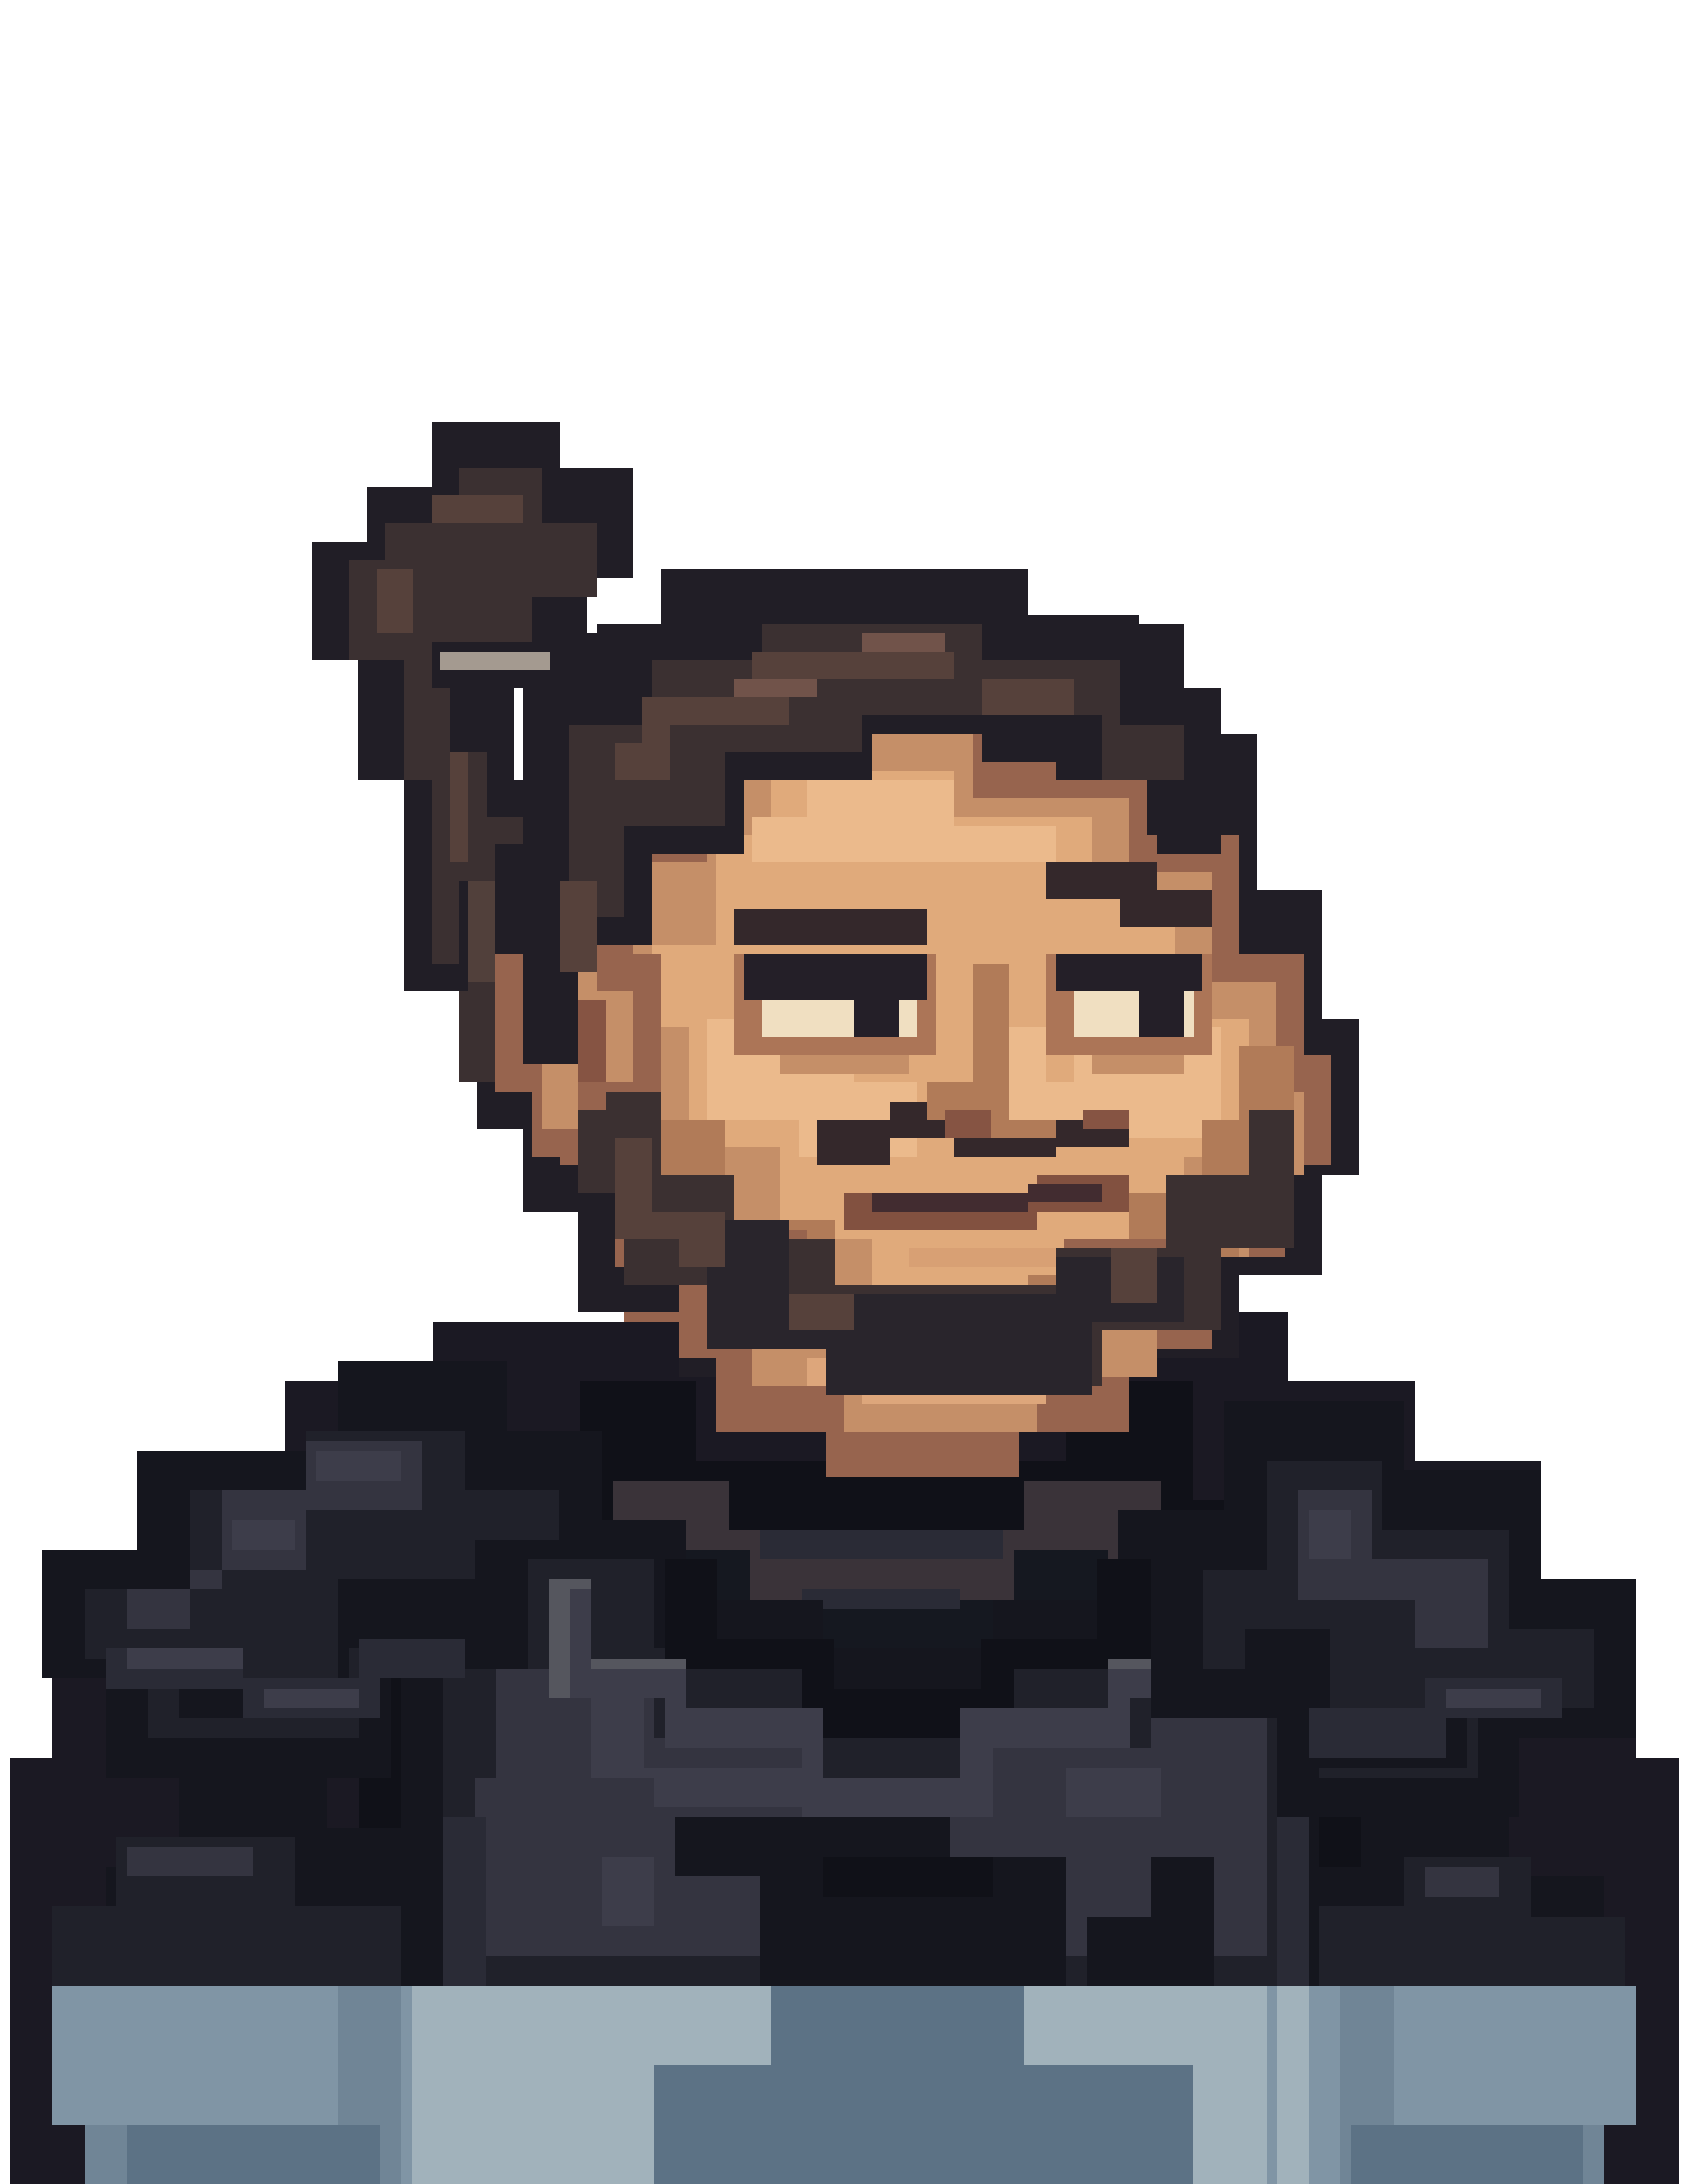
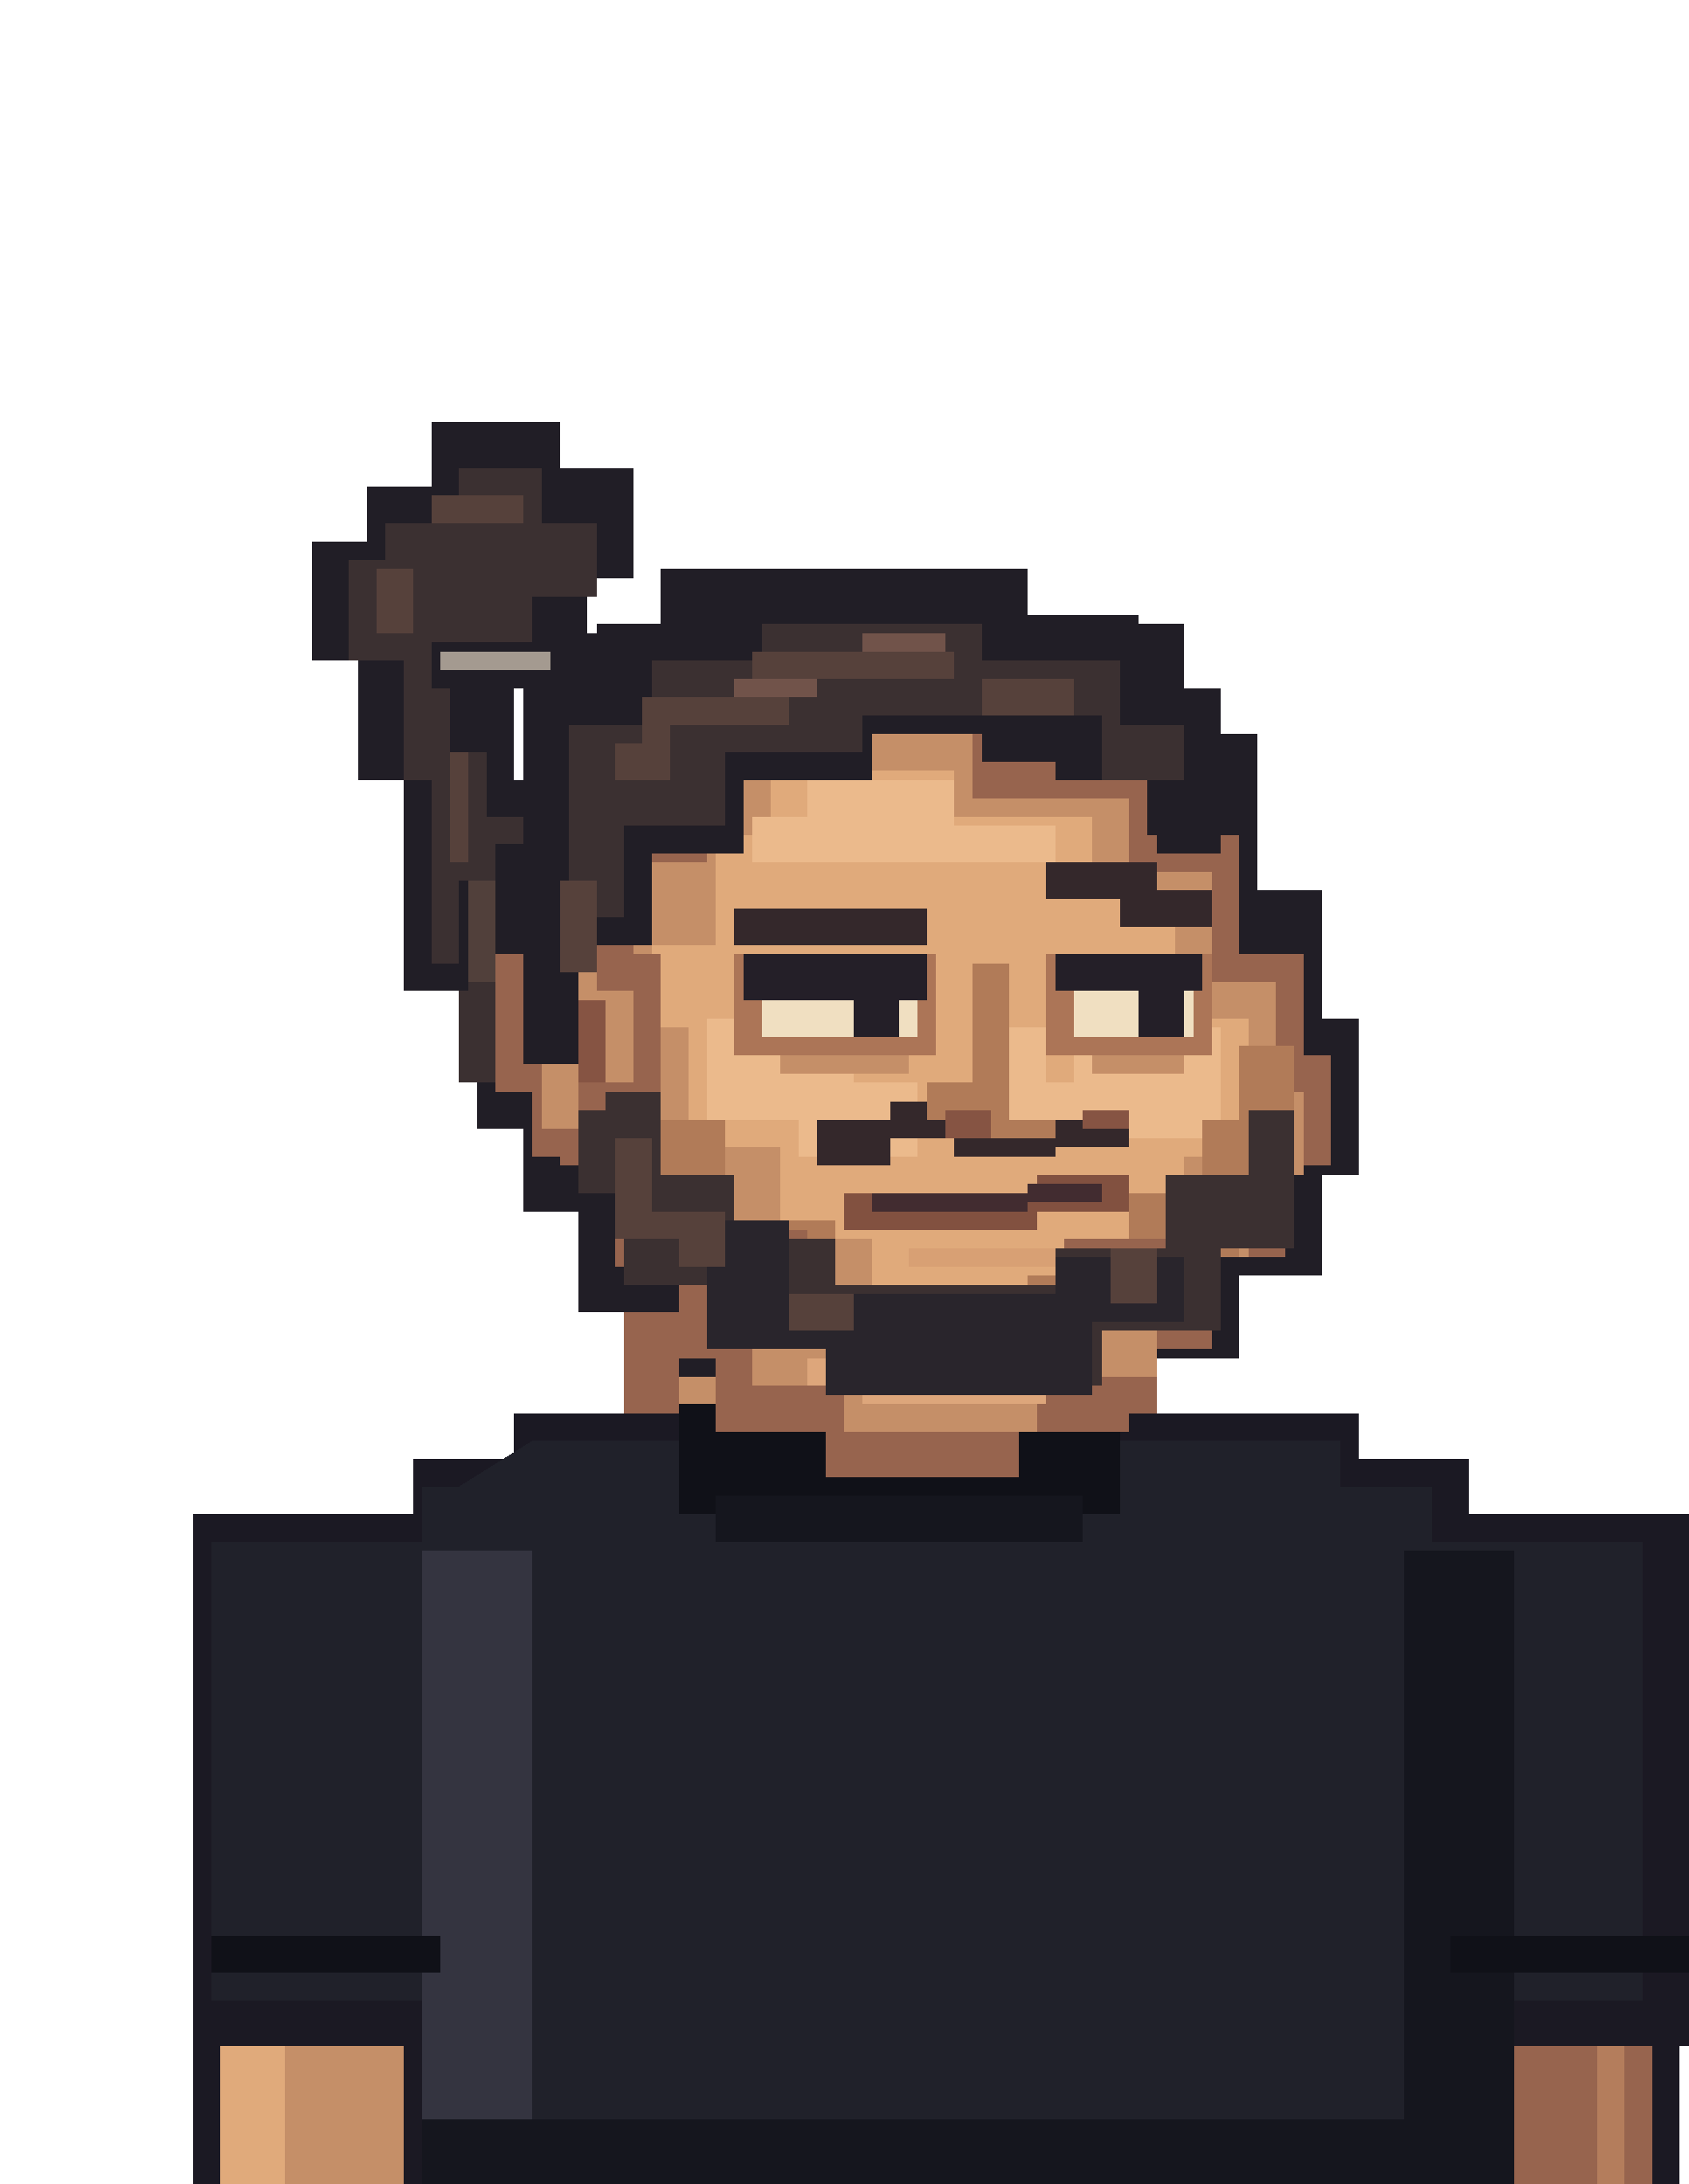
<svg xmlns="http://www.w3.org/2000/svg" width="552" height="714" viewBox="-12 -38 184 238" shape-rendering="crispEdges" data-expression="annoyed">
  <g id="neck" transform="translate(0 -20)">
    <path fill="#97644e" d="M56 118h58v24h7v16H49v-16h7z" />
    <path fill="#c58f68" d="M62 126h45v17h7v8H56v-8h6z" />
    <path fill="#dda67b" d="M66 134h35v10h7v3H66z" />
  </g>
-   <g id="armoured-body" transform="translate(-12 -16) scale(1.15 1.08)">
-     <g id="lower-armour">
-       <path fill="#1b1923" d="M1 157h158v43H1z" />
-       <path fill="#708596" d="M8 165h33v35H8zM122 165h30v35h-30z" />
-       <path fill="#8095a5" d="M38 165h89v35H38zM5 179h27v15H5zM132 179h23v15h-23z" />
-       <path fill="#a1b2bb" d="M43 175h30v11h24v-11h23v25H43z" />
-       <path fill="#5c7285" d="M73 180h24v8h16v12H62v-12h11z" />
-       <path fill="#a1b2bb" d="M53 183h6v12h-6zM101 181h7v4h-7z" />
-       <path fill="#a1b2bb" d="M39 178h4v22h-4zM121 178h3v22h-3z" />
-       <path fill="#5c7285" d="M12 194h24v6H12zM128 194h22v6h-22zM76 190h17v4H76z" />
-     </g>
-     <g id="body-outline" transform="translate(0 -20)">
-       <path fill="#1b1923" d="M41 133h24v-7h39v6h18v7h12v8h12v15h9v20h4v18H1v-20h4v-19h9v-14h13v-8h14z" />
-     </g>
-     <g id="under-armour" transform="translate(0 -20)">
-       <path fill="#101118" d="M55 139h11v8h35v-8h12v12h16v49H34v-48h21z" />
-       <path fill="#3a3339" d="M58 149h11v5h28v-5h13v9h-10v8H70v-8H58z" />
-       <path fill="#151820" d="M63 156h8v5h25v-5h9v15H62zM41 166h12v34H41zM115 165h10v35h-10z" />
-       <path fill="#2a2b36" d="M72 154h23v3H72zM76 160h15v2H76z" />
-     </g>
-     <g id="carapace-breastplate" transform="translate(0 -20)">
-       <path fill="#15161e" d="M45 153h20v8h13v5h16v-5h12v-9h19v48H38v-39h7z" />
-       <path fill="#20212a" d="M46 157h16v9h14v7h20v-7h14v-9h12v43H42v-35h4z" />
-       <path fill="#343440" d="M47 168h15v7h15v8h15v-7h17v-8h11v29H45v-18h2z" />
-       <path fill="#3d3d4a" d="M56 169h5v9h15v4H62v-3h-6zM101 178h9v5h-9zM57 187h5v7h-5z" />
-       <path fill="#15161e" d="M78 179h12v8h11v13H72v-11h-8v-6h14zM109 187h6v13h-12v-7h6z" />
-       <path fill="#101118" d="M63 157h5v8h11v5h14v-5h11v-8h5v11h-13v7H76v-7H63zM78 187h16v4H78z" />
-       <path fill="#55565e" d="M52 159h4v8h9v5h13v7h13v-7h14v-5h7v-8h3v11h-8v6H94v7H76v-7H63v-5H52z" />
-       <path fill="#3d3d4a" d="M54 160h2v8h9v4h13v7h13v-7h14v-4h8v3h-6v5H94v7H76v-7H63v-5H54z" />
-       <path fill="#2a2b36" d="M42 183h4v17h-4zM121 181h3v19h-3z" />
-     </g>
-     <g id="carapace-shoulders" transform="translate(0 -20)">
-       <path fill="#15161e" d="M32 137h16v7h9v10h-7v14H37v11H10v-10H4v-13h9v-10h19zM116 141h17v7h13v11h9v16h-11v8h-23v-10h-12v-18h7z" />
-       <path fill="#20212a" d="M29 144h15v6h9v5h-8v10H34v10H14v-8H8v-7h10v-10h11zM120 147h11v7h12v10h8v8h-11v7h-15v-11h-11v-10h6z" />
-       <path fill="#343440" d="M29 145h11v7H29v6H18v6h-6v-4h9v-10h8zM123 150h7v7h11v9h-7v-5h-11z" />
-       <path fill="#3d3d4a" d="M30 146h8v3h-8zM22 153h6v3h-6zM124 152h4v5h-4z" />
-       <path fill="#15161e" d="M32 159h13v7H33v7H17v-4h15zM118 164h8v8h13v6h-15v-8h-6z" />
-       <path fill="#2a2b36" d="M10 166h13v3h11v-4h10v4h-8v4H23v-3H10zM124 172h11v-3h13v4h-11v4h-13z" />
-       <path fill="#3d3d4a" d="M12 166h11v2H12zM25 170h9v2h-9zM137 170h9v2h-9z" />
-       <path fill="#15161e" d="M17 177h14v7h9v16H10v-12h7zM129 181h14v8h9v11h-28v-12h5z" />
-       <path fill="#20212a" d="M11 185h17v7h10v8H5v-8h6zM133 187h12v6h9v7h-29v-8h8z" />
-       <path fill="#343440" d="M12 186h12v3H12zM135 188h7v3h-7z" />
-     </g>
+   <g id="casual-body">
+     <path fill="#1b1923" d="M9 127h26v77H9zM145 127h26v77h-26z" />
+     <path fill="#c58f68" d="M12 129h20v75H12z" />
+     <path fill="#e0aa7b" d="M12 129h7v75h-7z" />
+     <path fill="#97644e" d="M148 129h20v75h-20z" />
+     <path fill="#b47d5c" d="M162 129h3v75h-3z" />
+     <path fill="#1b1923" d="M44 116h92v5h12v6h24v58h-26v23H33v-23H9v-58h24v-6h11z" />
+     <path fill="#20212a" d="M46 119h88v5h10v6h23v50h-26v21H34v-21H11v-50h23v-6h4z" />
+     <path fill="#343440" d="M34 131h12v62H34z" />
+     <path fill="#15161e" d="M141 131h12v62h-12z" />
+     <path fill="#15161e" d="M34 193h119v9H34z" />
+     <path fill="#101118" d="M11 173h25v4H11zM146 173h26v4h-26z" />
+     <path fill="#101118" d="M62 115h48v12H62z" />
+     <path fill="#15161e" d="M66 125h40v5H66z" />
  </g>
  <g id="hair-back" transform="translate(0 -38)">
    <path fill="#211e26" d="M45 69h15v-7h40v6h17v12h8v27h-7v16h-9v7H51v-7H40v-17h-5V85h10z" />
    <path fill="#3b3031" d="M39 89h7v15h-4v14h-4v-14h-3V96h4zM111 82h7v23h-5v15h-6v-9h4z" />
    <path fill="#51403b" d="M39 96h3v11h-3z" />
  </g>
  <g id="ponytail" transform="translate(0 -38)">
    <path fill="#211e26" d="M28 53h7v-7h14v5h8v12h-5v10h-8v16h-5v19h-7V85h-5V72h-5V59h6z" />
    <path fill="#3b3031" d="M30 57h8v-6h9v6h6v8h-7v8h-9v12h-5V72h-6V61h4zM35 82h6v14h-3v9h-3z" />
    <path fill="#56413b" d="M35 54h10v3H35zM29 62h4v7h-4zM37 82h2v12h-2z" />
    <path fill="#211e26" d="M35 70h14v5H35z" />
    <path fill="#a49a90" d="M36 71h12v2H36z" />
  </g>
  <g id="head" transform="translate(0 -38)">
    <path fill="#211e26" d="M57 73h40v4h17v8h11v12h7v14h4v17h-4v11h-9v9h-14v6H76v-4H62v-7H51v-11h-6v-14h-3V99h6V85h9z" />
    <path fill="#97644e" d="M60 78h35v5h18v8h10v13h7v11h3v12h-5v10h-9v8h-13v5H78v-5H65v-7H55v-11h-6v-13h-3v-13h6V89h8z" />
    <path fill="#c58f68" d="M65 80h29v7h17v8h9v12h7v12h3v9h-6v9h-12v8H80v-5H68v-9H58v-12h-6v-15h5V94h8z" />
    <path fill="#e0aa7b" d="M72 84h20v5h15v8h9v14h8v15h-7v9h-13v5H83v-5H73v-10H63v-13h-4v-9h7V91h6z" />
    <path fill="#ebba8c" d="M76 85h16v5h11v4H70v-5h6zM65 111h16v7h7v8H75v-4H65zM105 112h16v12h-16z" />
    <path fill="#b17b58" d="M52 109h7v13h8v11h12v8H68v-6H58v-10h-6zM123 114h6v14h-6v9h-12v7h-11v-5h11v-9h8v-8h4z" />
  </g>
  <g id="double-chin" transform="translate(0 -38)">
    <path fill="#97644e" d="M62 134h14v8h28v-7h16v12h-9v9H99v5H78v-5H66v-8h-4z" />
    <path fill="#c58f68" d="M67 139h9v8h28v-6h10v9h-13v6H80v-5H70v-6h-3z" />
    <path fill="#dda67b" d="M76 148h26v5H82v-2h-6z" />
    <path fill="#ad7658" d="M72 143h7v3h23v-3h6v6H79v-2h-7z" />
  </g>
  <g id="ears" transform="translate(0 -38)">
    <path fill="#97644e" d="M46 99h9v5h5v16h-5v6h-9v-7h-4v-15h4z" />
    <path fill="#c58f68" d="M47 103h6v5h4v10h-6v5h-4z" />
    <path fill="#e0aa7b" d="M47 104h3v7h-3z" />
    <path fill="#865443" d="M51 109h3v9h-3z" />
  </g>
  <g id="hair-front" transform="translate(0 -38)">
    <path fill="#211e26" d="M45 90V76h8v-8h14v-5h30v4h15v8h9v18h-7v-8h-11v-5H83v5H69v8H59v10h-8v13h-6v-14h-3V92h3z" />
    <path fill="#3b3031" d="M50 79h9v-7h12v-4h24v4h15v7h7v6h-9v-7H82v4H67v8H56v10h-6z" />
    <path fill="#56413b" d="M58 76h12v-5h22v3H74v5H61v6h-6v-4h3zM95 74h10v4H95zM49 96h4v10h-4z" />
    <path fill="#71534a" d="M68 74h9v2h-9zM82 69h9v2h-9z" />
  </g>
  <g id="facial-hair" transform="translate(0 -38)">
    <path fill="#3b3031" d="M54 119h6v9h8v7h11v5h24v-4h12v-8h9v-7h5v15h-8v9h-13v6H78v-4H65v-7H56v-10h-5v-9h3z" />
    <path fill="#29252c" d="M65 133h9v8h29v-4h14v7h-10v8H78v-5H65z" />
    <path fill="#56413b" d="M55 124h4v8h8v6h-5v-3h-7zM74 141h7v4h-7zM109 136h5v6h-5z" />
    <path fill="#34282b" d="M77 122h8v-2h9v2h8v-1h9v4h-8v1H92v-2h-7v3h-8z" />
  </g>
  <g id="expression-brows" transform="translate(0 -38)">
    <path fill="#34282b" d="M68 99h21v4H68zM102 94h12v3h6v4h-10v-3h-8z" />
  </g>
  <g id="expression-eyes" transform="translate(0 -38)">
    <path fill="#ac7557" d="M68 104h22v11H68zM102 104h18v11h-18z" />
    <path fill="#f0dfc1" d="M71 109h17v4H71zM105 108h13v5h-13z" />
    <path fill="#241f28" d="M81 109h5v4h-5zM112 108h5v5h-5zM69 104h20v5H69zM103 104h16v4h-16z" />
    <path fill="#c58f68" d="M73 115h14v2H73zM107 115h10v2h-10z" />
  </g>
  <g id="nose" transform="translate(0 -38)">
    <path fill="#b17b58" d="M94 105h4v13h5v6h-9v-2h-5v-4h5z" />
    <path fill="#ebba8c" d="M98 112h4v6h7v4H98z" />
    <path fill="#865443" d="M91 121h5v3h-5zM106 121h5v2h-5z" />
  </g>
  <g id="expression-mouth" transform="translate(0 -38)">
    <path fill="#825140" d="M80 130h21v-2h10v4h-10v2H80z" />
    <path fill="#422c30" d="M83 130h17v-1h8v2h-8v1H83z" />
    <path fill="#d8a074" d="M87 136h16v2H87z" />
  </g>
</svg>
